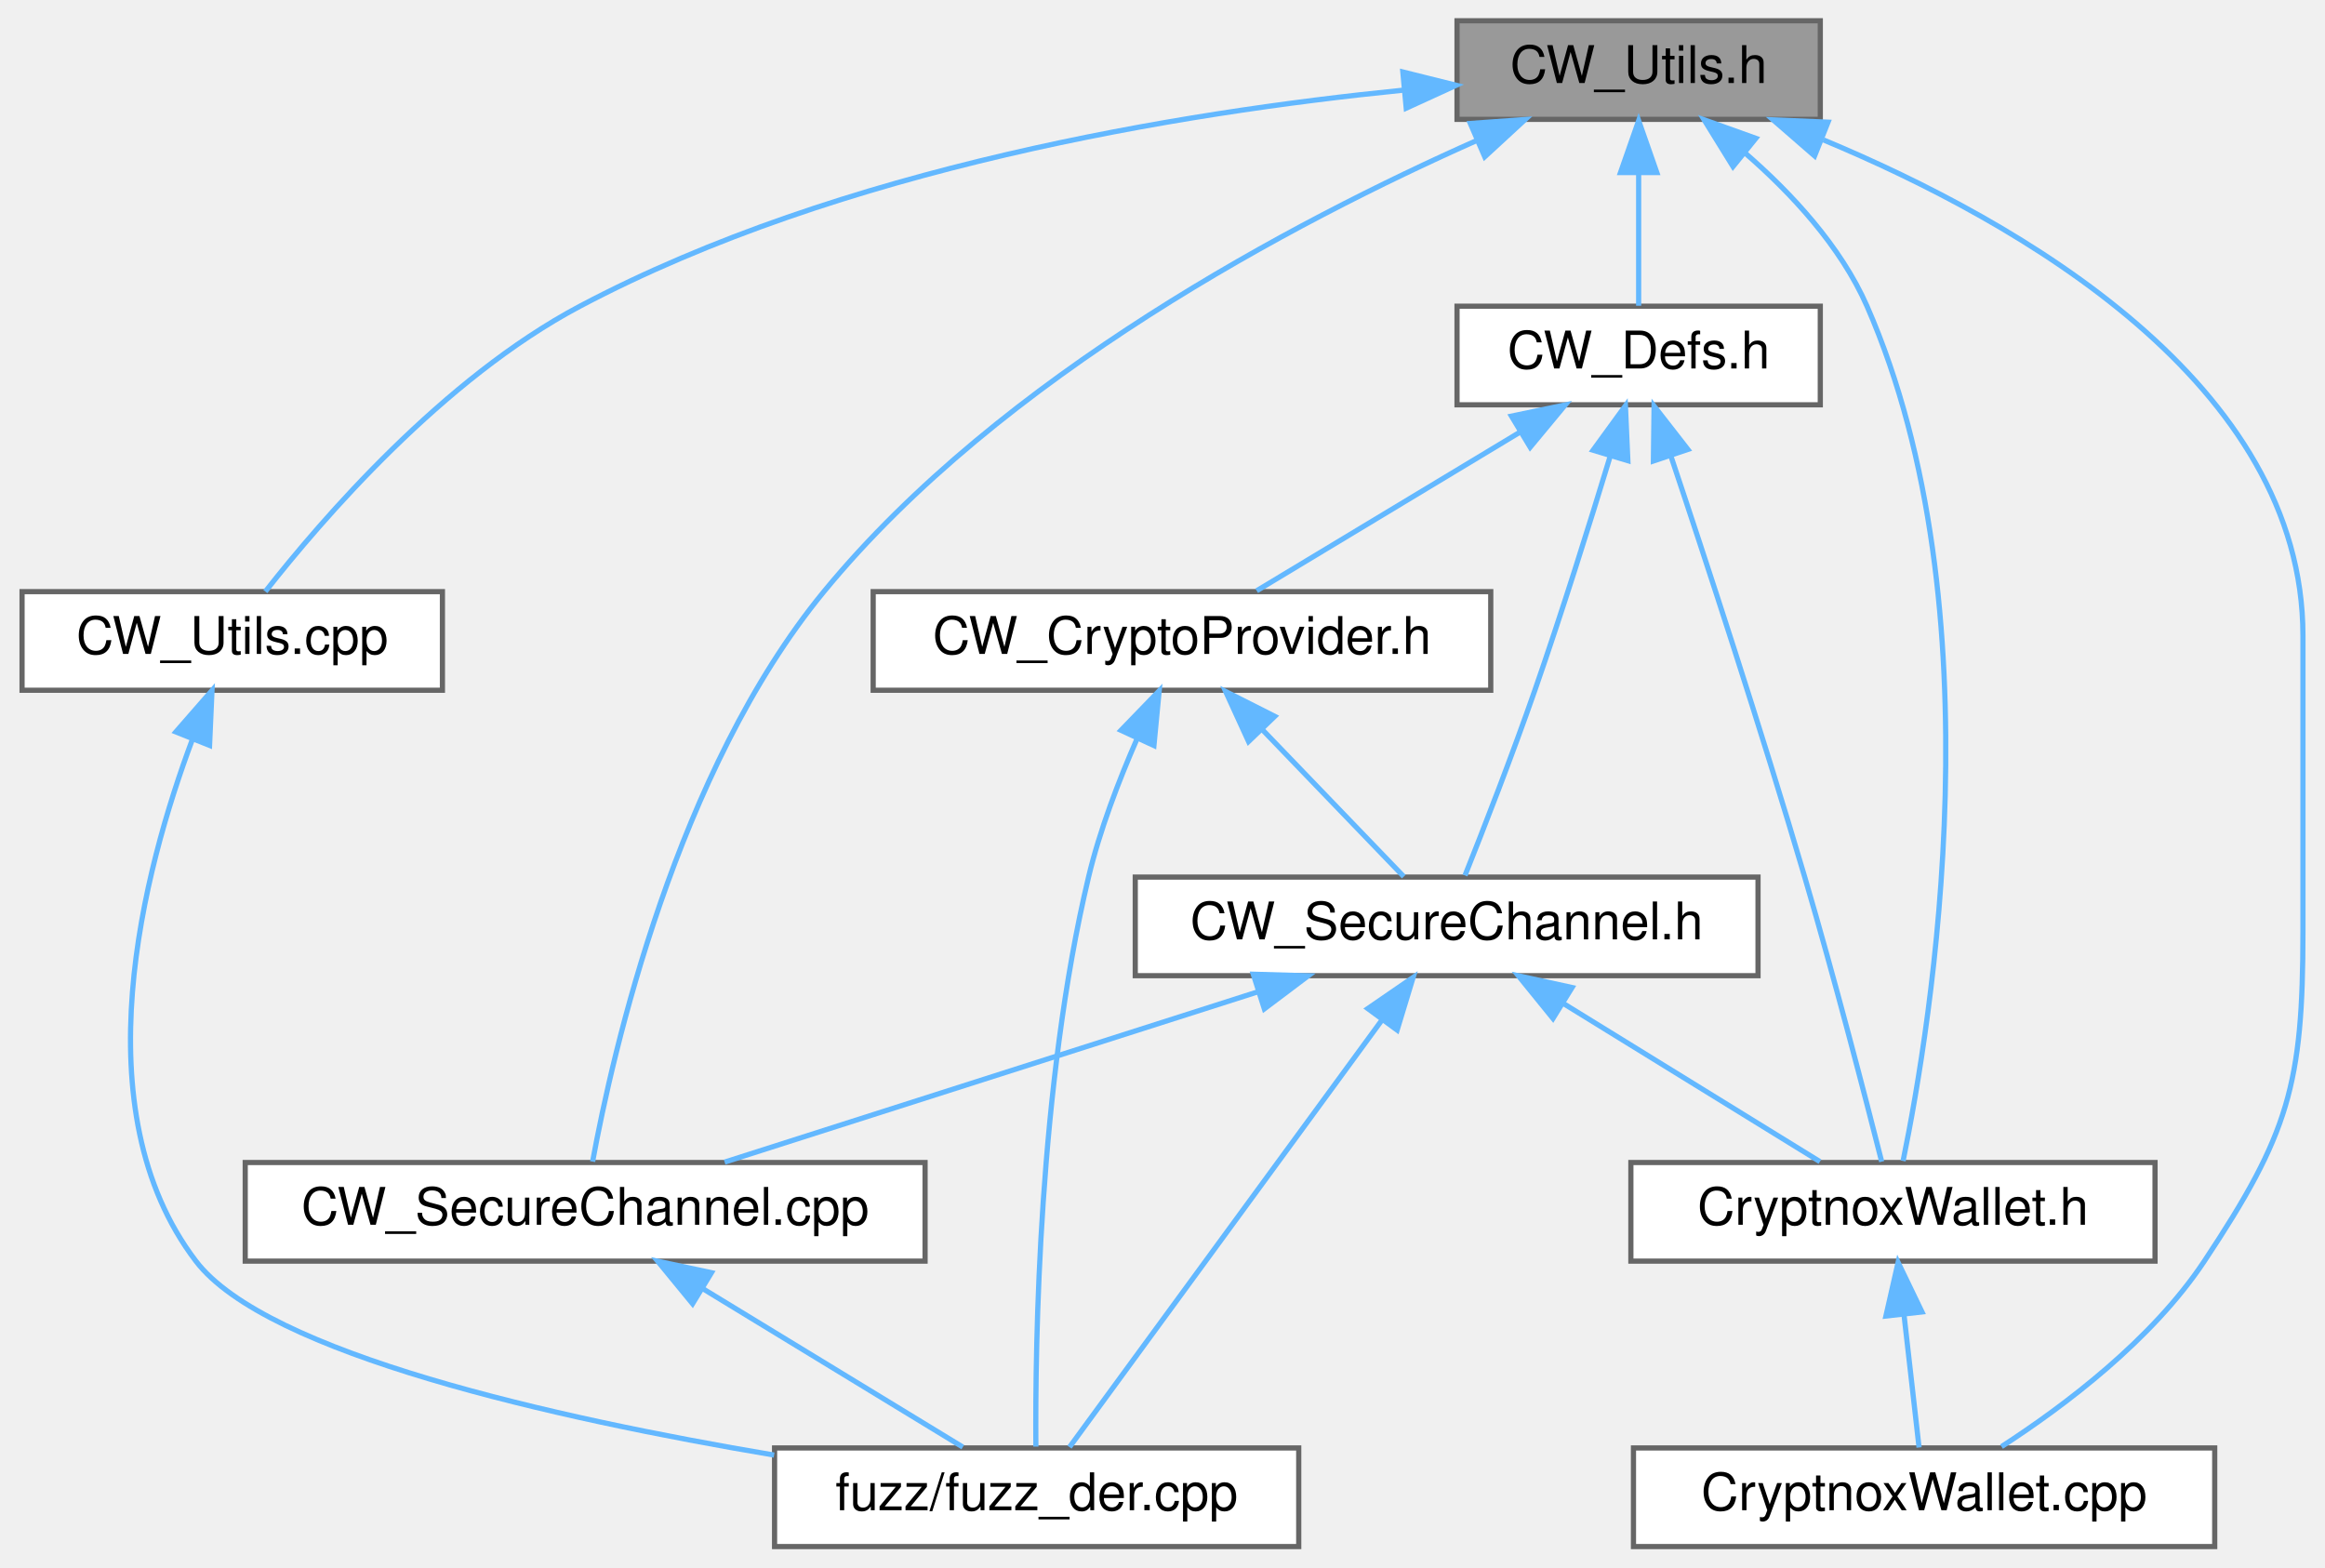
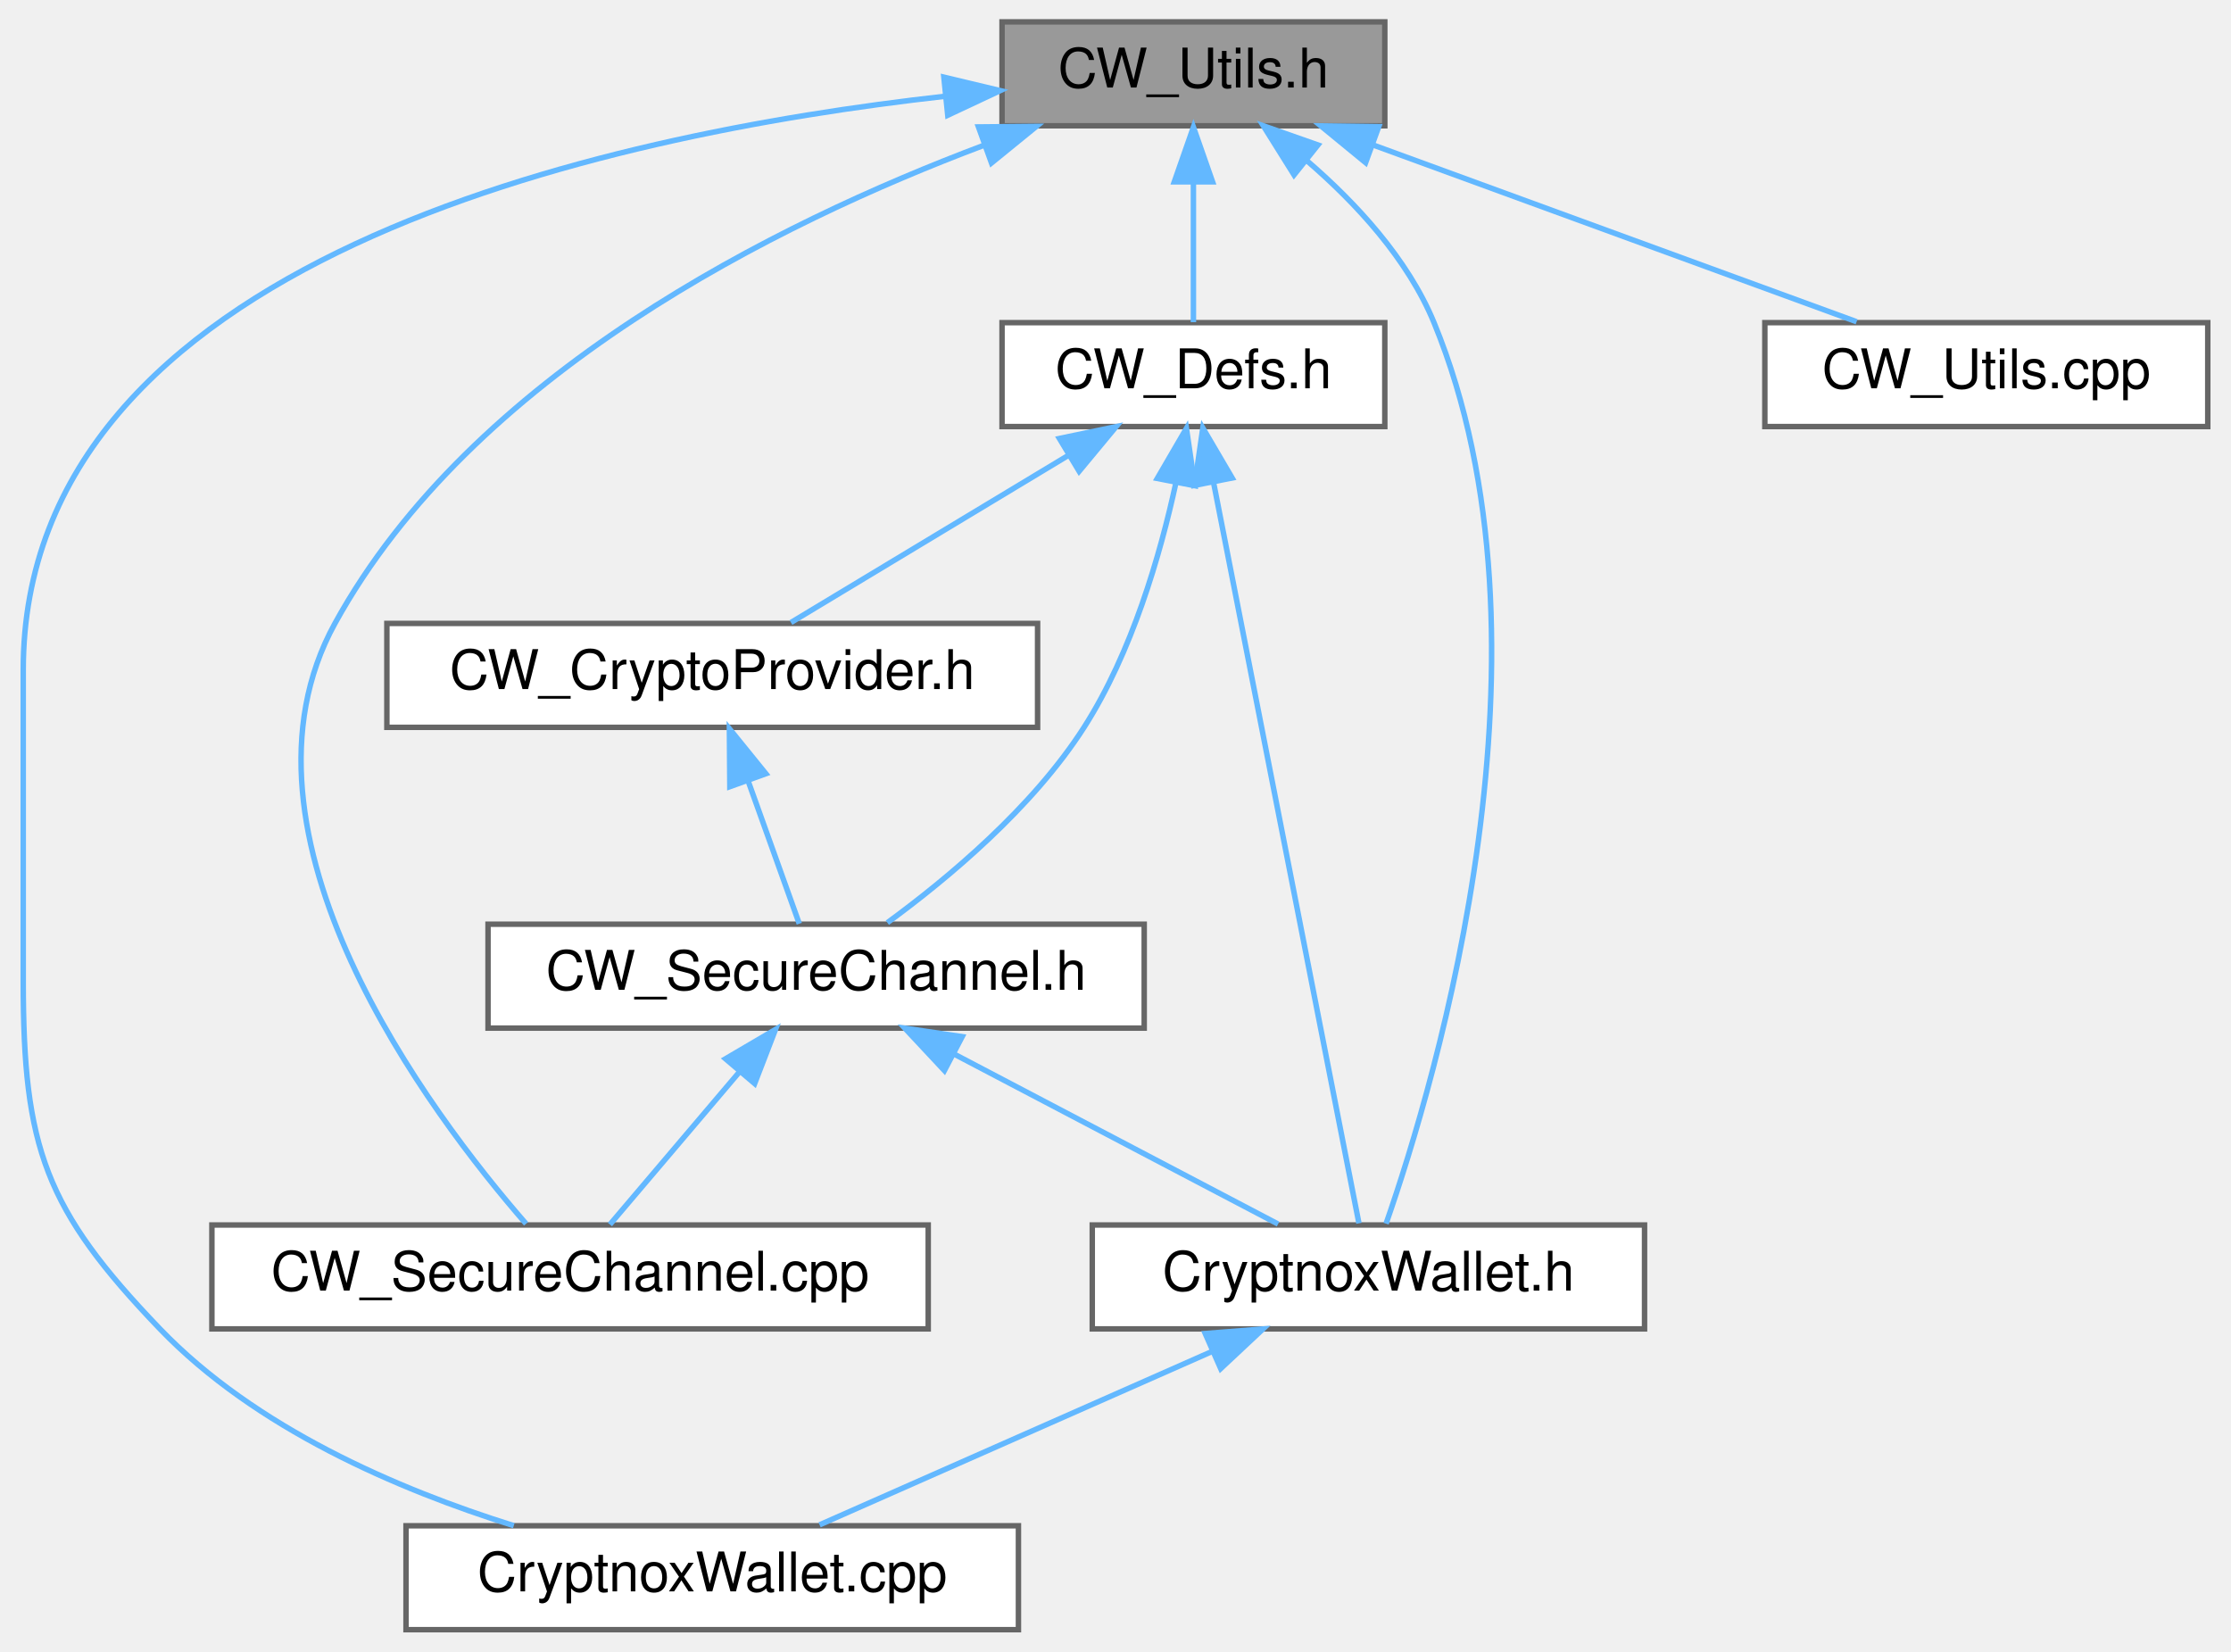
- <svg xmlns="http://www.w3.org/2000/svg" xmlns:xlink="http://www.w3.org/1999/xlink" width="448pt" height="302pt" viewBox="0.00 0.00 447.50 302.00">
+ <svg xmlns="http://www.w3.org/2000/svg" xmlns:xlink="http://www.w3.org/1999/xlink" width="408pt" height="302pt" viewBox="0.00 0.00 407.50 302.00">
  <g id="graph0" class="graph" transform="scale(1 1) rotate(0) translate(4 298)">
    <g id="Node000001" class="node">
      <g id="a_Node000001">
        <a xlink:title=" ">
-           <polygon fill="#999999" stroke="#666666" points="346.5,-294 276.5,-294 276.5,-275 346.5,-275 346.5,-294" />
-           <text text-anchor="middle" x="311.5" y="-282" font-family="Helvetica,sans-Serif" font-size="10.00">CW_Utils.h</text>
+           <polygon fill="#999999" stroke="#666666" points="249,-294 179,-294 179,-275 249,-275 249,-294" />
+           <text text-anchor="middle" x="214" y="-282" font-family="Helvetica,sans-Serif" font-size="10.00">CW_Utils.h</text>
        </a>
      </g>
    </g>
    <g id="Node000002" class="node">
      <g id="a_Node000002">
        <a xlink:href="CW__Defs_8h.html" target="_top" xlink:title=" ">
-           <polygon fill="white" stroke="#666666" points="346.5,-239 276.5,-239 276.5,-220 346.5,-220 346.5,-239" />
-           <text text-anchor="middle" x="311.5" y="-227" font-family="Helvetica,sans-Serif" font-size="10.00">CW_Defs.h</text>
+           <polygon fill="white" stroke="#666666" points="249,-239 179,-239 179,-220 249,-220 249,-239" />
+           <text text-anchor="middle" x="214" y="-227" font-family="Helvetica,sans-Serif" font-size="10.00">CW_Defs.h</text>
        </a>
      </g>
    </g>
    <g id="edge1_Node000001_Node000002" class="edge">
      <g id="a_edge1_Node000001_Node000002">
        <a xlink:title=" ">
-           <path fill="none" stroke="#63b8ff" d="M311.5,-264.66C311.5,-255.93 311.5,-245.99 311.5,-239.09" />
-           <polygon fill="#63b8ff" stroke="#63b8ff" points="308,-264.75 311.5,-274.75 315,-264.75 308,-264.75" />
+           <path fill="none" stroke="#63b8ff" d="M214,-264.66C214,-255.93 214,-245.99 214,-239.09" />
+           <polygon fill="#63b8ff" stroke="#63b8ff" points="210.5,-264.75 214,-274.75 217.5,-264.75 210.5,-264.75" />
        </a>
      </g>
    </g>
    <g id="Node000005" class="node">
      <g id="a_Node000005">
        <a xlink:href="CW__SecureChannel_8cpp.html" target="_top" xlink:title=" ">
-           <polygon fill="white" stroke="#666666" points="174,-74 43,-74 43,-55 174,-55 174,-74" />
-           <text text-anchor="middle" x="108.5" y="-62" font-family="Helvetica,sans-Serif" font-size="10.00">CW_SecureChannel.cpp</text>
+           <polygon fill="white" stroke="#666666" points="165.5,-74 34.5,-74 34.5,-55 165.5,-55 165.5,-74" />
+           <text text-anchor="middle" x="100" y="-62" font-family="Helvetica,sans-Serif" font-size="10.00">CW_SecureChannel.cpp</text>
        </a>
      </g>
    </g>
-     <g id="edge12_Node000001_Node000005" class="edge">
-       <g id="a_edge12_Node000001_Node000005">
+     <g id="edge9_Node000001_Node000005" class="edge">
+       <g id="a_edge9_Node000001_Node000005">
        <a xlink:title=" ">
-           <path fill="none" stroke="#63b8ff" d="M280.35,-270.95C245.29,-255.38 188.78,-225.7 154.5,-184 126.05,-149.39 113.79,-95.16 109.94,-74.18" />
-           <polygon fill="#63b8ff" stroke="#63b8ff" points="279.06,-274.21 289.63,-274.97 281.84,-267.79 279.06,-274.21" />
+           <path fill="none" stroke="#63b8ff" d="M175.6,-271.4C137.76,-257.17 82.06,-229.55 57,-184 35.8,-145.46 74.4,-94.39 91.96,-74.22" />
+           <polygon fill="#63b8ff" stroke="#63b8ff" points="174.69,-274.79 185.29,-274.89 177.07,-268.2 174.69,-274.79" />
+         </a>
+       </g>
+     </g>
+     <g id="Node000006" class="node">
+       <g id="a_Node000006">
+         <a xlink:href="CryptnoxWallet_8h.html" target="_top" xlink:title=" ">
+           <polygon fill="white" stroke="#666666" points="296.5,-74 195.5,-74 195.5,-55 296.5,-55 296.5,-74" />
+           <text text-anchor="middle" x="246" y="-62" font-family="Helvetica,sans-Serif" font-size="10.00">CryptnoxWallet.h</text>
+         </a>
+       </g>
+     </g>
+     <g id="edge12_Node000001_Node000006" class="edge">
+       <g id="a_edge12_Node000001_Node000006">
+         <a xlink:title=" ">
+           <path fill="none" stroke="#63b8ff" d="M234.7,-268.66C243.67,-260.95 253.19,-250.69 258,-239 282.21,-180.07 258.36,-100.42 249.23,-74.24" />
+           <polygon fill="#63b8ff" stroke="#63b8ff" points="232.4,-266.02 226.78,-275 236.77,-271.49 232.4,-266.02" />
        </a>
      </g>
    </g>
    <g id="Node000007" class="node">
      <g id="a_Node000007">
-         <a xlink:href="CryptnoxWallet_8h.html" target="_top" xlink:title=" ">
-           <polygon fill="white" stroke="#666666" points="411,-74 310,-74 310,-55 411,-55 411,-74" />
-           <text text-anchor="middle" x="360.5" y="-62" font-family="Helvetica,sans-Serif" font-size="10.00">CryptnoxWallet.h</text>
+         <a xlink:href="CryptnoxWallet_8cpp.html" target="_top" xlink:title=" ">
+           <polygon fill="white" stroke="#666666" points="182,-19 70,-19 70,0 182,0 182,-19" />
+           <text text-anchor="middle" x="126" y="-7" font-family="Helvetica,sans-Serif" font-size="10.00">CryptnoxWallet.cpp</text>
        </a>
      </g>
    </g>
-     <g id="edge16_Node000001_Node000007" class="edge">
-       <g id="a_edge16_Node000001_Node000007">
+     <g id="edge11_Node000001_Node000007" class="edge">
+       <g id="a_edge11_Node000001_Node000007">
        <a xlink:title=" ">
-           <path fill="none" stroke="#63b8ff" d="M331.96,-268.56C340.88,-260.83 350.43,-250.58 355.5,-239 381,-180.75 367.86,-100.66 362.45,-74.3" />
-           <polygon fill="#63b8ff" stroke="#63b8ff" points="329.68,-265.91 324.11,-274.92 334.08,-271.35 329.68,-265.91" />
+           <path fill="none" stroke="#63b8ff" d="M168.6,-280.4C105.78,-273.37 0,-250.4 0,-175.5 0,-175.5 0,-175.5 0,-118.5 0,-88.17 3.99,-76.87 25,-55 42.39,-36.9 68.43,-25.67 89.71,-19.02" />
+           <polygon fill="#63b8ff" stroke="#63b8ff" points="168.36,-283.89 178.66,-281.43 169.07,-276.93 168.36,-283.89" />
        </a>
      </g>
    </g>
    <g id="Node000008" class="node">
      <g id="a_Node000008">
-         <a xlink:href="CryptnoxWallet_8cpp.html" target="_top" xlink:title=" ">
-           <polygon fill="white" stroke="#666666" points="422.5,-19 310.5,-19 310.5,0 422.5,0 422.5,-19" />
-           <text text-anchor="middle" x="366.5" y="-7" font-family="Helvetica,sans-Serif" font-size="10.00">CryptnoxWallet.cpp</text>
+         <a xlink:href="CW__Utils_8cpp.html" target="_top" xlink:title=" ">
+           <polygon fill="white" stroke="#666666" points="399.5,-239 318.5,-239 318.5,-220 399.5,-220 399.5,-239" />
+           <text text-anchor="middle" x="359" y="-227" font-family="Helvetica,sans-Serif" font-size="10.00">CW_Utils.cpp</text>
        </a>
      </g>
    </g>
-     <g id="edge15_Node000001_Node000008" class="edge">
-       <g id="a_edge15_Node000001_Node000008">
+     <g id="edge10_Node000001_Node000008" class="edge">
+       <g id="a_edge10_Node000001_Node000008">
        <a xlink:title=" ">
-           <path fill="none" stroke="#63b8ff" d="M347.11,-271.04C384.98,-255.25 439.5,-224.08 439.5,-175.5 439.5,-175.5 439.5,-175.5 439.5,-118.5 439.5,-89.04 436.79,-79.54 420.5,-55 410.42,-39.82 393.61,-27.15 381.42,-19.26" />
-           <polygon fill="#63b8ff" stroke="#63b8ff" points="345.4,-267.96 337.4,-274.91 347.99,-274.46 345.4,-267.96" />
-         </a>
-       </g>
-     </g>
-     <g id="Node000009" class="node">
-       <g id="a_Node000009">
-         <a xlink:href="CW__Utils_8cpp.html" target="_top" xlink:title=" ">
-           <polygon fill="white" stroke="#666666" points="81,-184 0,-184 0,-165 81,-165 81,-184" />
-           <text text-anchor="middle" x="40.5" y="-172" font-family="Helvetica,sans-Serif" font-size="10.00">CW_Utils.cpp</text>
-         </a>
-       </g>
-     </g>
-     <g id="edge13_Node000001_Node000009" class="edge">
-       <g id="a_edge13_Node000001_Node000009">
-         <a xlink:title=" ">
-           <path fill="none" stroke="#63b8ff" d="M266.18,-280.63C223.18,-276.33 157.82,-265.63 107.5,-239 81.15,-225.06 57.72,-197.85 46.88,-184.02" />
-           <polygon fill="#63b8ff" stroke="#63b8ff" points="266.06,-284.13 276.34,-281.57 266.71,-277.16 266.06,-284.13" />
+           <path fill="none" stroke="#63b8ff" d="M246.69,-271.55C273.62,-261.71 311.16,-247.98 335.28,-239.17" />
+           <polygon fill="#63b8ff" stroke="#63b8ff" points="245.49,-268.26 237.3,-274.98 247.89,-274.84 245.49,-268.26" />
        </a>
      </g>
    </g>
    <g id="Node000003" class="node">
      <g id="a_Node000003">
        <a xlink:href="CW__CryptoProvider_8h.html" target="_top" xlink:title=" ">
-           <polygon fill="white" stroke="#666666" points="283,-184 164,-184 164,-165 283,-165 283,-184" />
-           <text text-anchor="middle" x="223.5" y="-172" font-family="Helvetica,sans-Serif" font-size="10.00">CW_CryptoProvider.h</text>
+           <polygon fill="white" stroke="#666666" points="185.5,-184 66.5,-184 66.5,-165 185.5,-165 185.5,-184" />
+           <text text-anchor="middle" x="126" y="-172" font-family="Helvetica,sans-Serif" font-size="10.00">CW_CryptoProvider.h</text>
        </a>
      </g>
    </g>
    <g id="edge2_Node000002_Node000003" class="edge">
      <g id="a_edge2_Node000002_Node000003">
        <a xlink:title=" ">
-           <path fill="none" stroke="#63b8ff" d="M288.58,-214.7C272.55,-205.04 251.63,-192.44 237.9,-184.17" />
-           <polygon fill="#63b8ff" stroke="#63b8ff" points="286.99,-217.82 297.36,-219.98 290.6,-211.83 286.99,-217.82" />
+           <path fill="none" stroke="#63b8ff" d="M191.08,-214.7C175.05,-205.04 154.13,-192.44 140.4,-184.17" />
+           <polygon fill="#63b8ff" stroke="#63b8ff" points="189.49,-217.82 199.86,-219.98 193.1,-211.83 189.49,-217.82" />
        </a>
      </g>
    </g>
    <g id="Node000004" class="node">
      <g id="a_Node000004">
        <a xlink:href="CW__SecureChannel_8h.html" target="_top" xlink:title=" ">
-           <polygon fill="white" stroke="#666666" points="334.5,-129 214.5,-129 214.5,-110 334.5,-110 334.5,-129" />
-           <text text-anchor="middle" x="274.5" y="-117" font-family="Helvetica,sans-Serif" font-size="10.00">CW_SecureChannel.h</text>
+           <polygon fill="white" stroke="#666666" points="205,-129 85,-129 85,-110 205,-110 205,-129" />
+           <text text-anchor="middle" x="145" y="-117" font-family="Helvetica,sans-Serif" font-size="10.00">CW_SecureChannel.h</text>
        </a>
      </g>
    </g>
-     <g id="edge10_Node000002_Node000004" class="edge">
-       <g id="a_edge10_Node000002_Node000004">
+     <g id="edge7_Node000002_Node000004" class="edge">
+       <g id="a_edge7_Node000002_Node000004">
        <a xlink:title=" ">
-           <path fill="none" stroke="#63b8ff" d="M305.98,-209.97C302.12,-197.26 296.73,-180.03 291.5,-165 287.15,-152.5 281.6,-138.24 278.04,-129.31" />
-           <polygon fill="#63b8ff" stroke="#63b8ff" points="302.71,-211.25 308.95,-219.82 309.42,-209.23 302.71,-211.25" />
+           <path fill="none" stroke="#63b8ff" d="M210.81,-209.77C207.93,-196.5 202.76,-178.69 194,-165 184.58,-150.29 169.08,-137.36 158.03,-129.28" />
+           <polygon fill="#63b8ff" stroke="#63b8ff" points="207.39,-210.51 212.72,-219.67 214.26,-209.18 207.39,-210.51" />
        </a>
      </g>
    </g>
-     <g id="edge11_Node000002_Node000007" class="edge">
-       <g id="a_edge11_Node000002_Node000007">
+     <g id="edge8_Node000002_Node000006" class="edge">
+       <g id="a_edge8_Node000002_Node000006">
        <a xlink:title=" ">
-           <path fill="none" stroke="#63b8ff" d="M317.71,-210.13C324.37,-190.23 335.11,-157.49 343.5,-129 349.24,-109.51 355.22,-86.43 358.33,-74.17" />
-           <polygon fill="#63b8ff" stroke="#63b8ff" points="314.34,-209.17 314.47,-219.76 320.98,-211.4 314.34,-209.17" />
+           <path fill="none" stroke="#63b8ff" d="M217.67,-209.83C224.57,-174.67 239.25,-99.9 244.27,-74.31" />
+           <polygon fill="#63b8ff" stroke="#63b8ff" points="214.21,-209.25 215.72,-219.74 221.08,-210.6 214.21,-209.25" />
        </a>
      </g>
    </g>
    <g id="edge3_Node000003_Node000004" class="edge">
      <g id="a_edge3_Node000003_Node000004">
        <a xlink:title=" ">
-           <path fill="none" stroke="#63b8ff" d="M238.88,-157.52C247.87,-148.18 258.86,-136.75 266.24,-129.09" />
-           <polygon fill="#63b8ff" stroke="#63b8ff" points="236.33,-155.12 231.92,-164.75 241.38,-159.97 236.33,-155.12" />
-         </a>
-       </g>
-     </g>
-     <g id="Node000006" class="node">
-       <g id="a_Node000006">
-         <a xlink:href="fuzz__der_8cpp.html" target="_top" xlink:title=" ">
-           <polygon fill="white" stroke="#666666" points="246,-19 145,-19 145,0 246,0 246,-19" />
-           <text text-anchor="middle" x="195.5" y="-7" font-family="Helvetica,sans-Serif" font-size="10.00">fuzz/fuzz_der.cpp</text>
-         </a>
-       </g>
-     </g>
-     <g id="edge9_Node000003_Node000006" class="edge">
-       <g id="a_edge9_Node000003_Node000006">
-         <a xlink:title=" ">
-           <path fill="none" stroke="#63b8ff" d="M214.81,-155.56C211.33,-147.6 207.65,-138.02 205.5,-129 195.91,-88.84 195.2,-39.1 195.35,-19.26" />
-           <polygon fill="#63b8ff" stroke="#63b8ff" points="211.75,-157.28 219.11,-164.89 218.1,-154.34 211.75,-157.28" />
+           <path fill="none" stroke="#63b8ff" d="M132.55,-155.24C135.72,-146.37 139.39,-136.14 141.92,-129.09" />
+           <polygon fill="#63b8ff" stroke="#63b8ff" points="129.22,-154.15 129.14,-164.75 135.81,-156.52 129.22,-154.15" />
        </a>
      </g>
    </g>
    <g id="edge4_Node000004_Node000005" class="edge">
      <g id="a_edge4_Node000004_Node000005">
        <a xlink:title=" ">
-           <path fill="none" stroke="#63b8ff" d="M238.25,-106.93C207.25,-97.03 163.33,-83.01 135.38,-74.08" />
-           <polygon fill="#63b8ff" stroke="#63b8ff" points="237.24,-110.28 247.83,-109.98 239.37,-103.61 237.24,-110.28" />
+           <path fill="none" stroke="#63b8ff" d="M130.95,-101.96C123.11,-92.72 113.67,-81.6 107.29,-74.09" />
+           <polygon fill="#63b8ff" stroke="#63b8ff" points="128.43,-104.39 137.57,-109.75 133.76,-99.86 128.43,-104.39" />
        </a>
      </g>
    </g>
-     <g id="edge8_Node000004_Node000006" class="edge">
-       <g id="a_edge8_Node000004_Node000006">
+     <g id="edge5_Node000004_Node000006" class="edge">
+       <g id="a_edge5_Node000004_Node000006">
        <a xlink:title=" ">
-           <path fill="none" stroke="#63b8ff" d="M261.98,-101.38C244.88,-78.01 214.86,-36.97 201.83,-19.16" />
-           <polygon fill="#63b8ff" stroke="#63b8ff" points="259.31,-103.66 268.04,-109.66 264.96,-99.52 259.31,-103.66" />
+           <path fill="none" stroke="#63b8ff" d="M170.28,-105.23C188.8,-95.51 213.42,-82.6 229.48,-74.17" />
+           <polygon fill="#63b8ff" stroke="#63b8ff" points="168.46,-102.24 161.23,-109.98 171.71,-108.44 168.46,-102.24" />
        </a>
      </g>
    </g>
-     <g id="edge6_Node000004_Node000007" class="edge">
-       <g id="a_edge6_Node000004_Node000007">
+     <g id="edge6_Node000006_Node000007" class="edge">
+       <g id="a_edge6_Node000006_Node000007">
        <a xlink:title=" ">
-           <path fill="none" stroke="#63b8ff" d="M296.9,-104.7C312.57,-95.04 333.01,-82.44 346.43,-74.17" />
-           <polygon fill="#63b8ff" stroke="#63b8ff" points="294.99,-101.76 288.32,-109.98 298.67,-107.72 294.99,-101.76" />
-         </a>
-       </g>
-     </g>
-     <g id="edge5_Node000005_Node000006" class="edge">
-       <g id="a_edge5_Node000005_Node000006">
-         <a xlink:title=" ">
-           <path fill="none" stroke="#63b8ff" d="M131.16,-49.7C147.01,-40.04 167.69,-27.44 181.27,-19.17" />
-           <polygon fill="#63b8ff" stroke="#63b8ff" points="129.2,-46.79 122.48,-54.98 132.84,-52.77 129.2,-46.79" />
-         </a>
-       </g>
-     </g>
-     <g id="edge7_Node000007_Node000008" class="edge">
-       <g id="a_edge7_Node000007_Node000008">
-         <a xlink:title=" ">
-           <path fill="none" stroke="#63b8ff" d="M362.63,-44.66C363.62,-35.93 364.75,-25.99 365.53,-19.09" />
-           <polygon fill="#63b8ff" stroke="#63b8ff" points="359.14,-44.42 361.49,-54.75 366.09,-45.21 359.14,-44.42" />
-         </a>
-       </g>
-     </g>
-     <g id="edge14_Node000009_Node000006" class="edge">
-       <g id="a_edge14_Node000009_Node000006">
-         <a xlink:title=" ">
-           <path fill="none" stroke="#63b8ff" d="M32.83,-155.54C23.4,-130.33 11.2,-84.26 33.5,-55 47.07,-37.2 102.61,-24.75 144.91,-17.63" />
-           <polygon fill="#63b8ff" stroke="#63b8ff" points="29.63,-156.97 36.6,-164.96 36.13,-154.37 29.63,-156.97" />
+           <path fill="none" stroke="#63b8ff" d="M217.47,-50.9C195.3,-41.11 165.15,-27.79 145.63,-19.17" />
+           <polygon fill="#63b8ff" stroke="#63b8ff" points="216.16,-54.15 226.72,-54.98 218.99,-47.74 216.16,-54.15" />
        </a>
      </g>
    </g>
  </g>
</svg>
